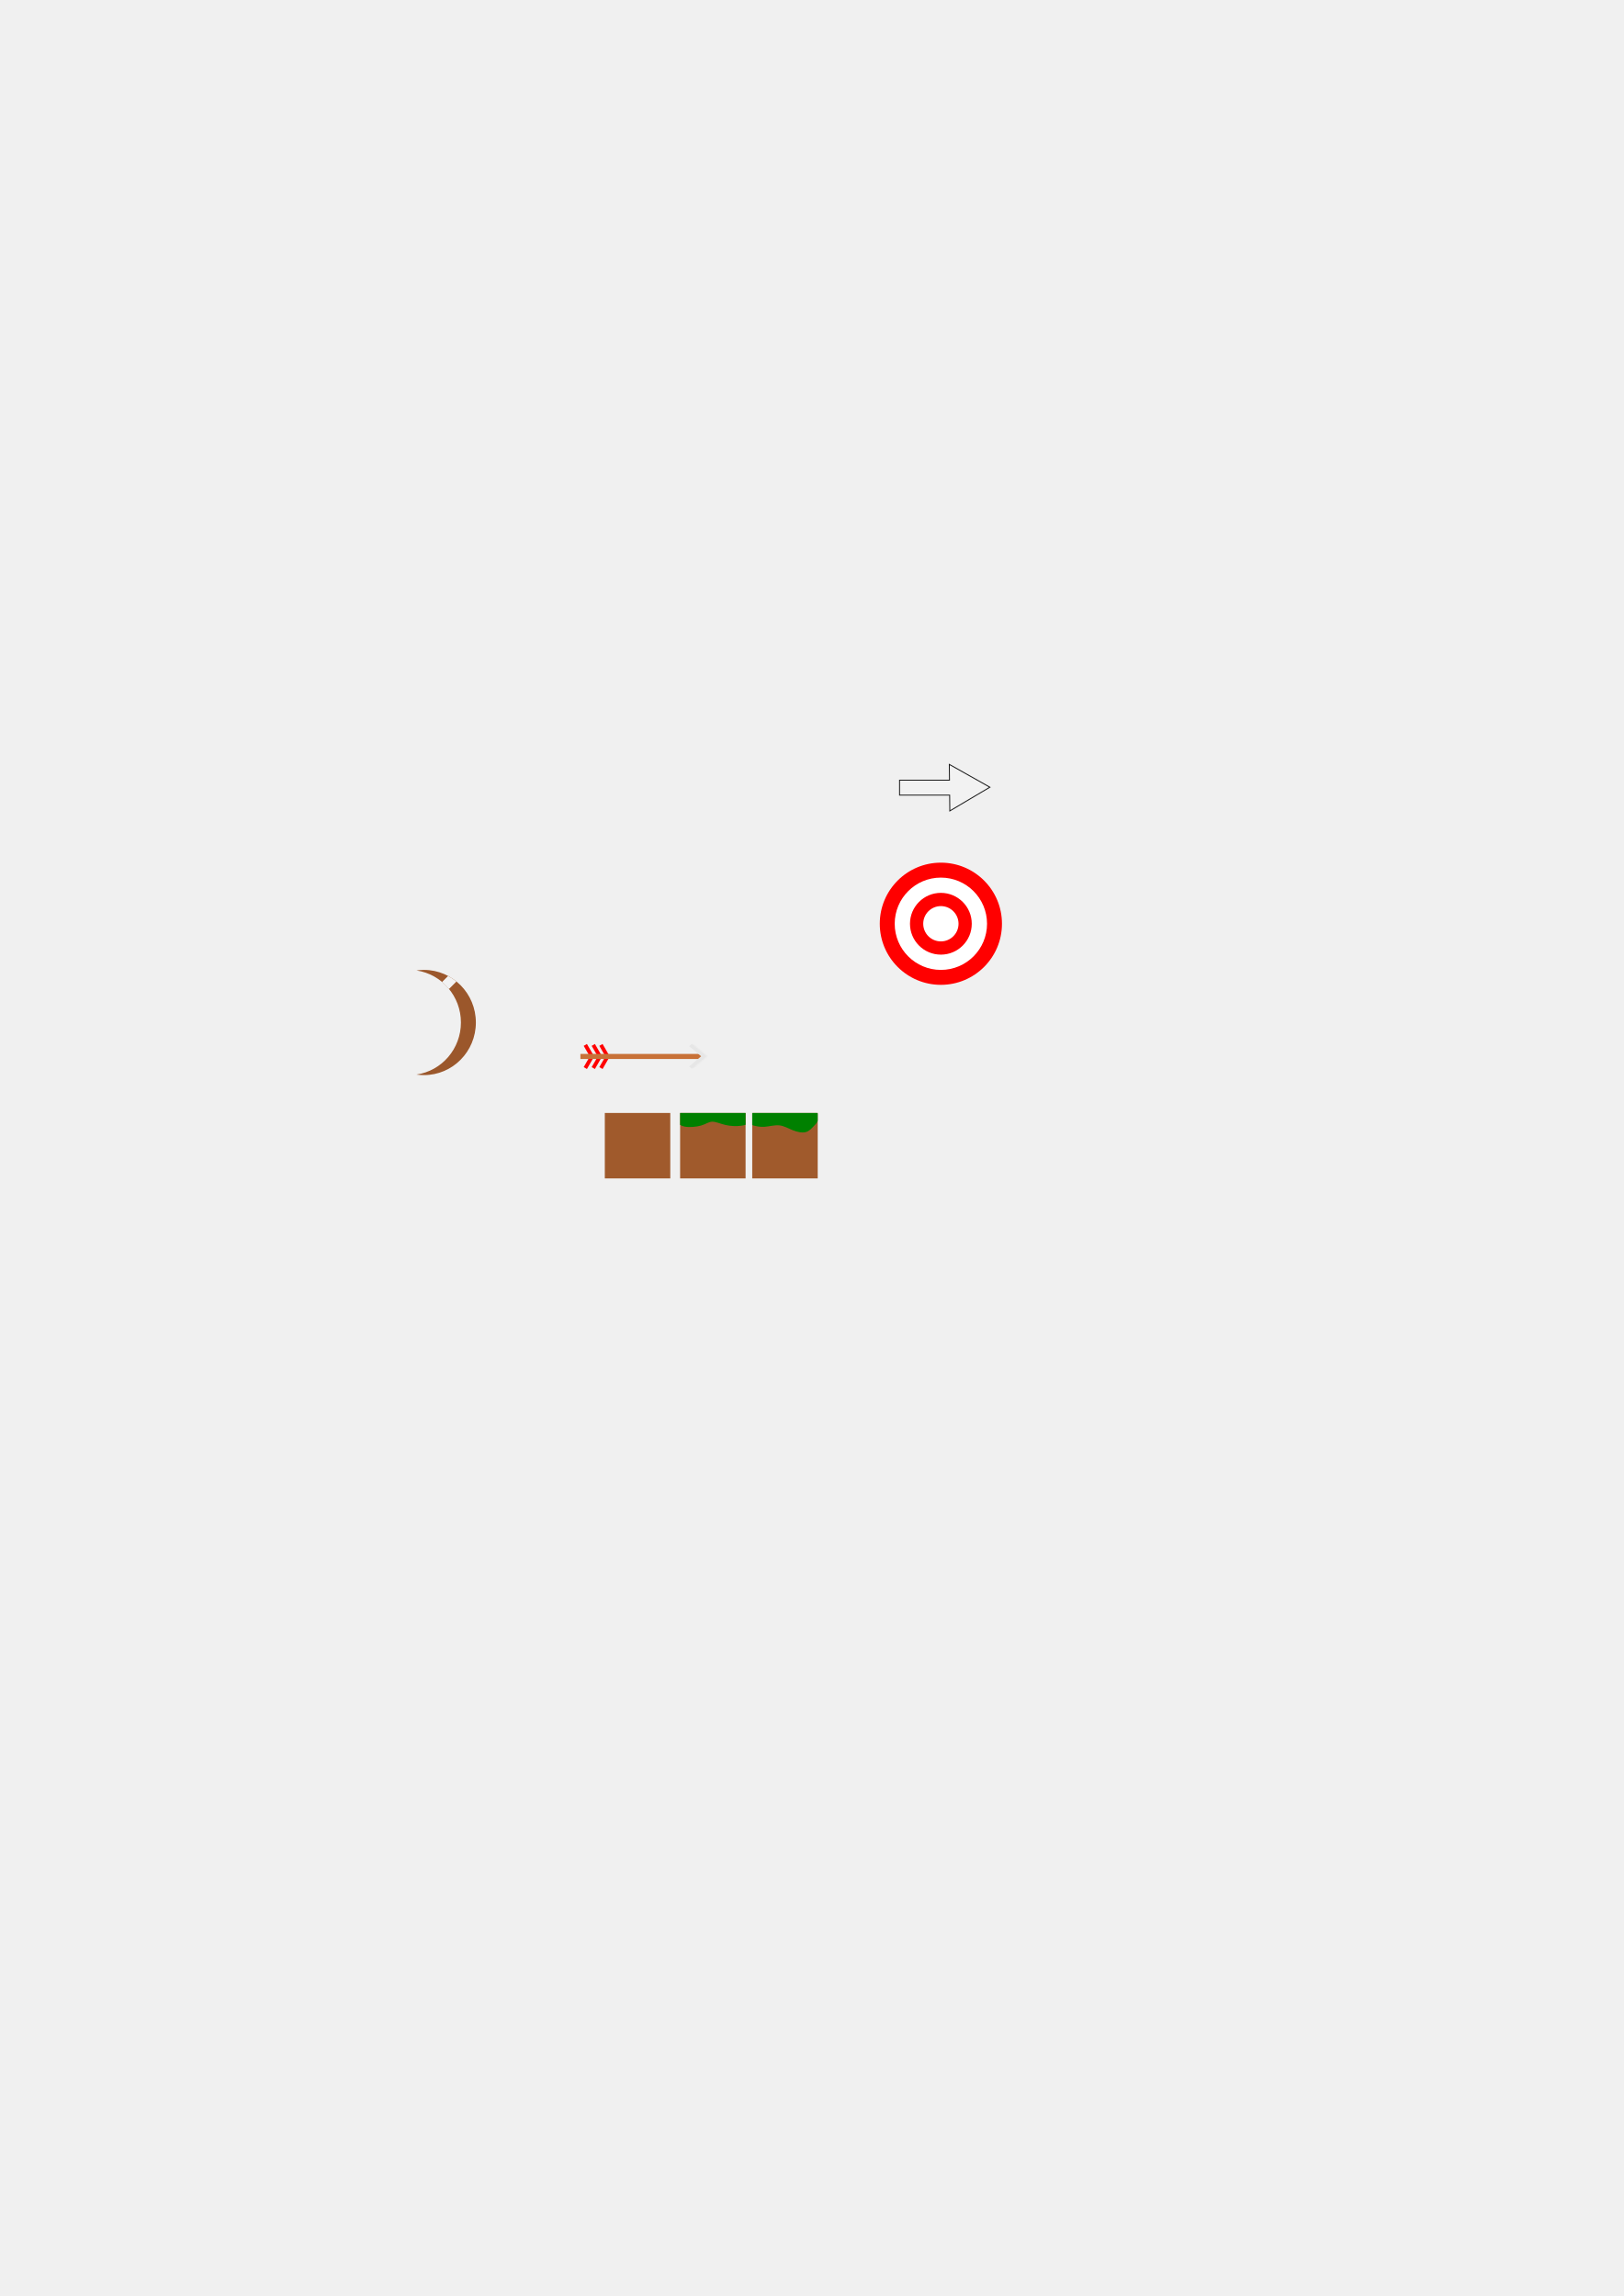
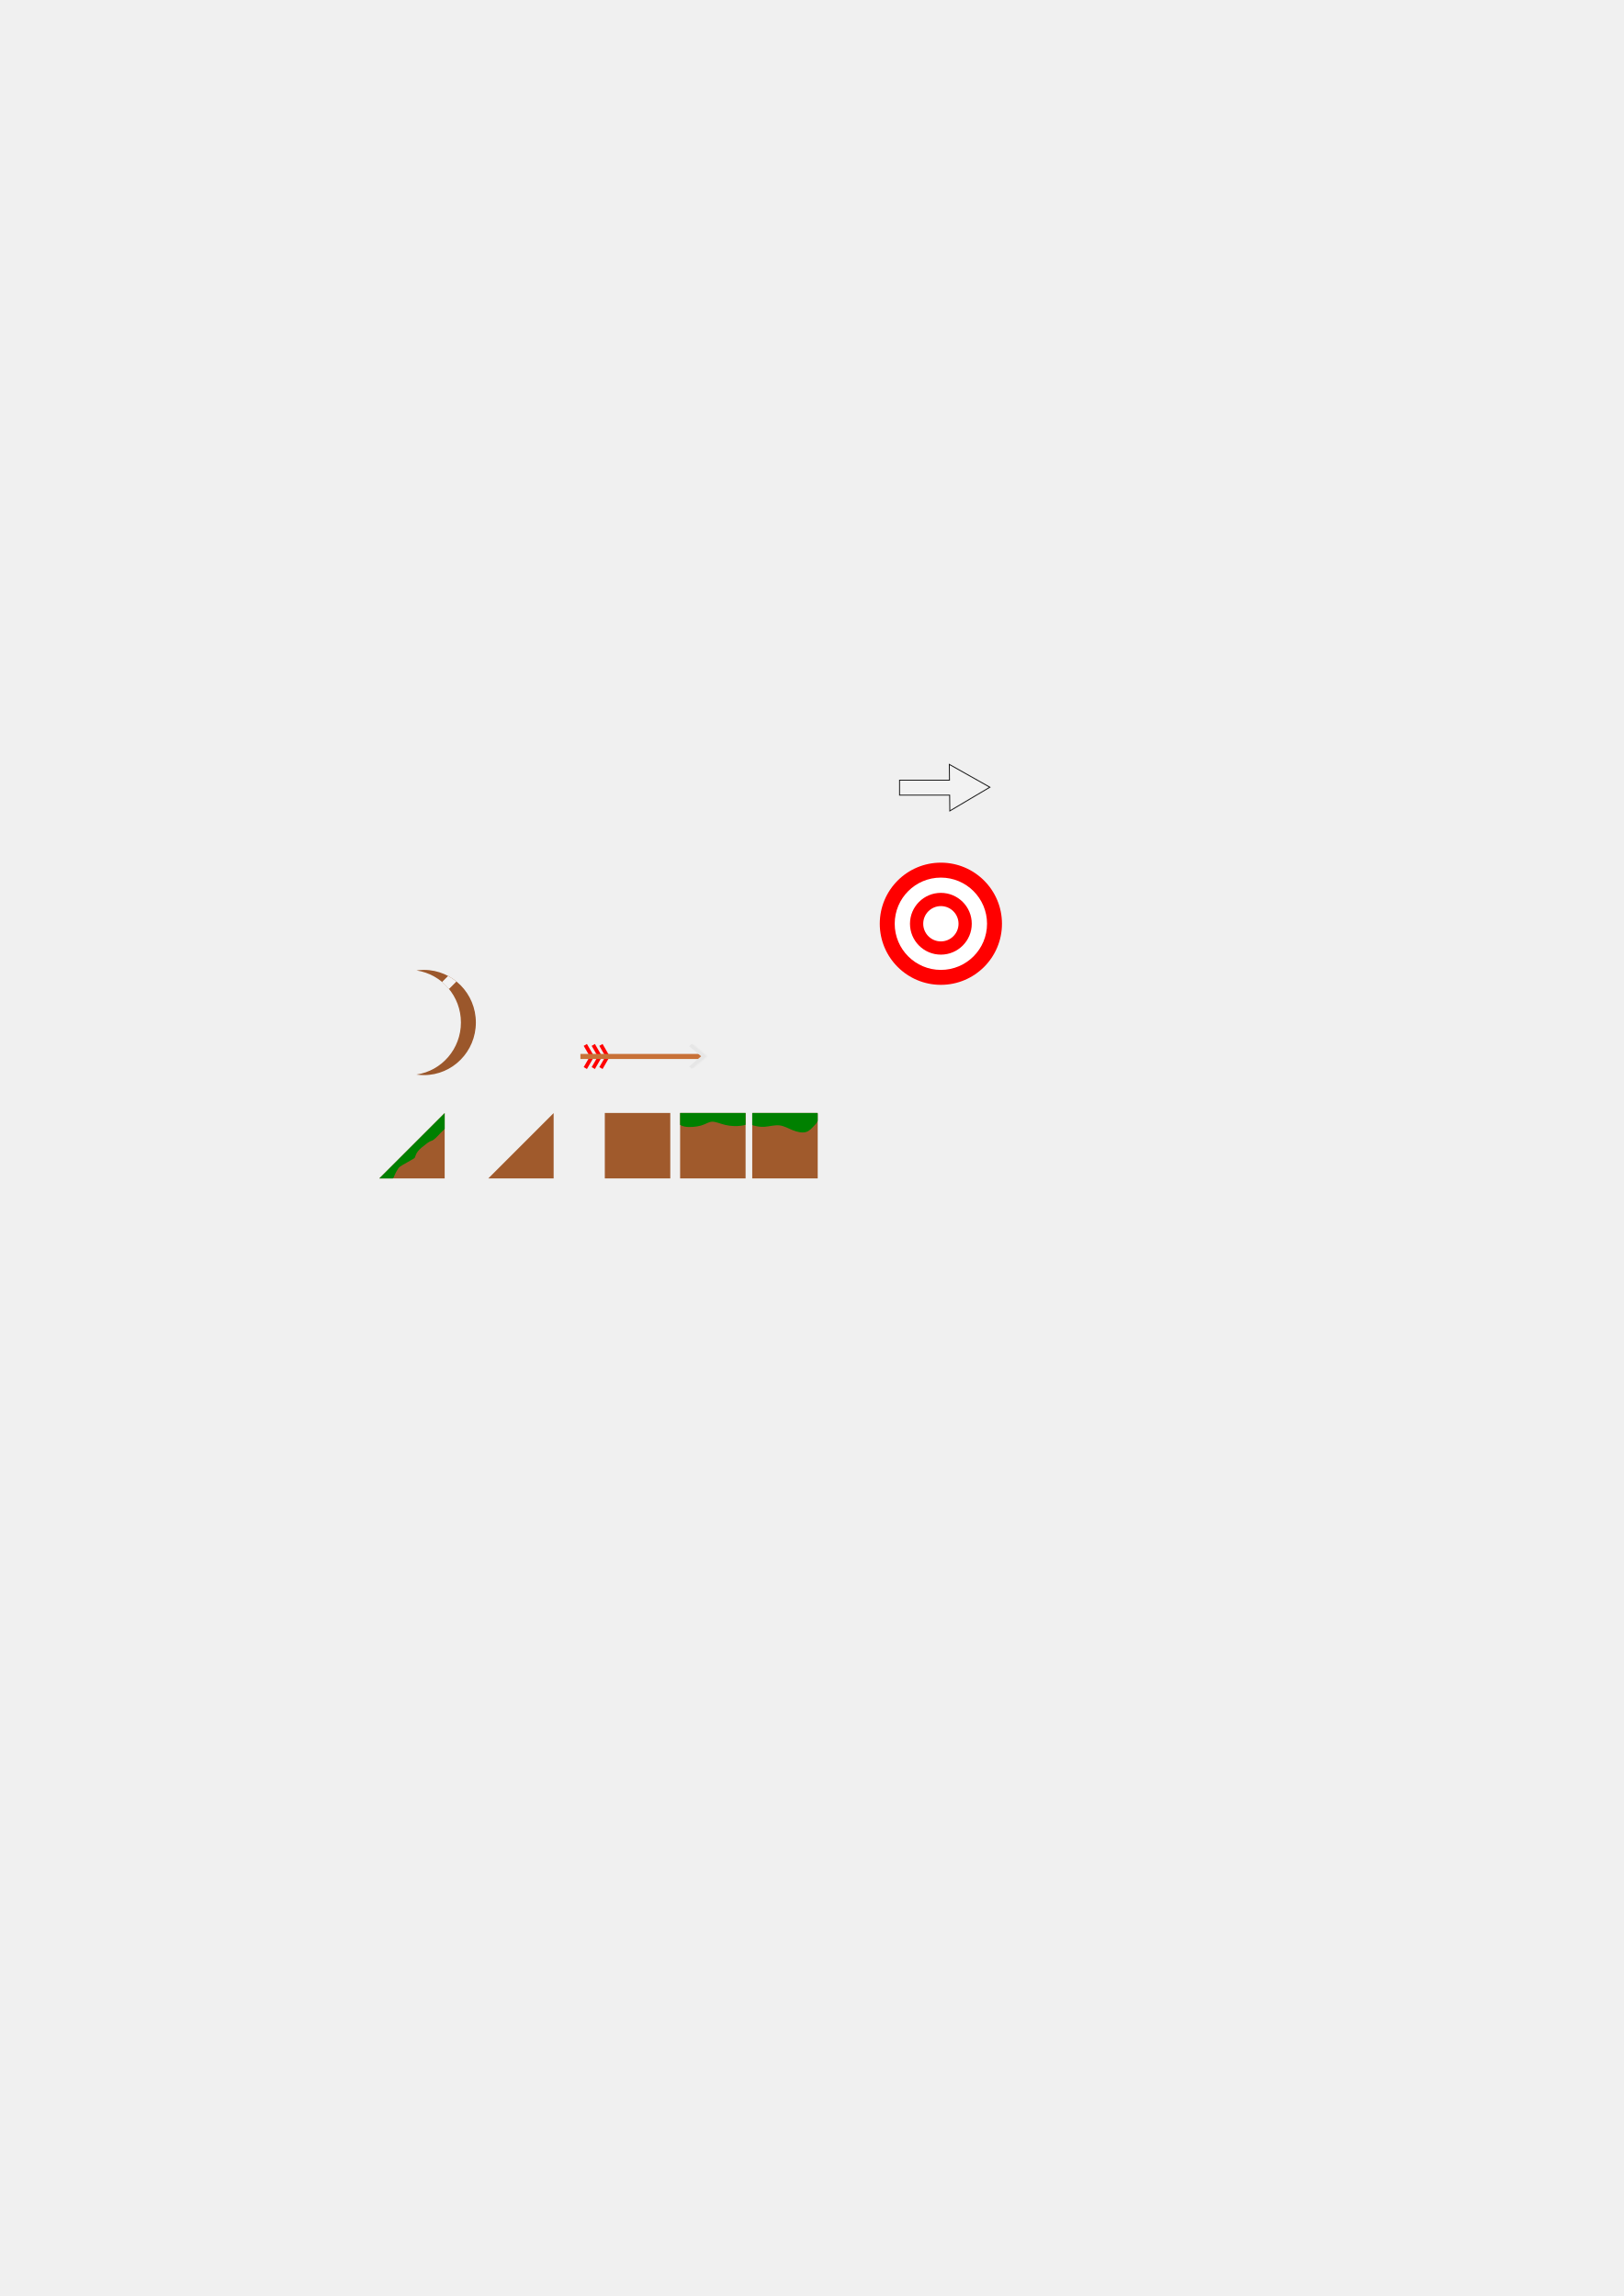
<svg xmlns="http://www.w3.org/2000/svg" width="210mm" height="297mm" viewBox="0 0 210 297" version="1.1" id="svg1">
  <defs id="defs1">
    </defs>
  <g id="layer1">
    <rect style="fill:#a05a2c;stroke-width:0.591" id="rect14" width="8.467" height="8.467" x="97.29" y="143.968" />
    <rect style="fill:#a05a2c;stroke-width:0.591" id="rect13" width="8.467" height="8.467" x="87.962" y="143.968" />
    <rect style="fill:none;stroke-width:0.353" id="rect9" width="16.933" height="8.467" x="74.871" y="132.421" />
    <g id="g9" transform="translate(-0.08734901,-0.02616502)">
      <path id="path8" style="fill:#ececec;stroke-width:0.098" d="m 89.786,135.055 -0.355,0.299 1.554,1.31 -1.554,1.31 0.355,0.299 1.909,-1.609 z" />
      <g id="g8" transform="matrix(0.2212588,0,0,-0.2212588,59.23386,167.7305)">
        <rect style="fill:#ff0000;stroke-width:0.265" id="rect6" width="2.195" height="7.814" x="-3.065" y="153.058" transform="rotate(-30)" />
        <rect style="fill:#ff0000;stroke-width:0.265" id="rect7" width="2.195" height="7.814" x="0.965" y="155.385" transform="rotate(-30)" />
        <rect style="fill:#ff0000;stroke-width:0.265" id="rect8" width="2.195" height="7.814" x="4.843" y="157.624" transform="rotate(-30)" />
      </g>
      <g id="g5" transform="matrix(0.2212588,0,0,0.2212588,59.23386,105.6453)">
        <rect style="fill:#ff0000;stroke-width:0.265" id="rect3" width="2.195" height="7.814" x="-3.065" y="153.058" transform="rotate(-30)" />
        <rect style="fill:#ff0000;stroke-width:0.265" id="rect4" width="2.195" height="7.814" x="0.965" y="155.385" transform="rotate(-30)" />
        <rect style="fill:#ff0000;stroke-width:0.265" id="rect5" width="2.195" height="7.814" x="4.843" y="157.624" transform="rotate(-30)" />
      </g>
      <rect style="fill:#c87137;stroke-width:0.064" id="rect1" width="15.839" height="0.655" x="75.154" y="136.358" />
      <path id="rect2" style="fill:#e6e6e6;stroke-width:0.098" d="m 89.568,135.055 -0.355,0.299 1.554,1.31 -1.554,1.31 0.355,0.299 1.909,-1.609 z" />
    </g>
    <rect style="fill:#a05a2c;stroke-width:0.591" id="rect10" width="8.467" height="8.467" x="78.223" y="143.968" />
    <path id="path10" style="fill:#9b572b;fill-opacity:1;stroke-width:0.265" d="m 54.829,125.462 a 6.716,6.804 0 0 0 -0.964,0.072 6.716,6.804 0 0 1 5.749,6.733 6.716,6.804 0 0 1 -5.751,6.733 6.716,6.804 0 0 0 0.966,0.071 6.716,6.804 0 0 0 6.717,-6.804 6.716,6.804 0 0 0 -6.717,-6.805 z" />
    <path id="rect11" style="fill:#f2f2f2;fill-opacity:1;stroke-width:0.265" d="M -48.288 130.248 L -49.398 130.248 A 6.716 6.804 45 0 1 -49.409 131.521 L -48.031 131.521 A 6.716 6.804 45 0 0 -48.288 130.248 z " transform="rotate(-45)" />
    <circle style="fill:#ff0000;stroke-width:0.265" id="path1" cx="121.687" cy="119.492" r="7.902" />
    <circle style="fill:#ffffff;stroke-width:0.2" id="circle1" cx="121.687" cy="119.492" r="5.97" />
    <circle style="fill:#ff0000;fill-opacity:1;stroke-width:0.134" id="circle2" cx="121.687" cy="119.492" r="3.995" />
    <circle style="fill:#ffffff;fill-opacity:1;stroke-width:0.076" id="circle3" cx="121.687" cy="119.492" r="2.283" />
    <path id="path2" style="fill:#f2f2f2;stroke:#1a1a1a;stroke-width:0.121" d="m 122.778,98.877 0.022,2.045 h -6.456 v 1.93 h 6.477 l 0.022,2.044 2.59,-1.534 2.59,-1.533 -2.623,-1.476 z" />
    <path id="rect12" style="fill:#008000;fill-opacity:1;stroke-width:0.591" d="m 97.332,143.968 c -0.014,0.017 -0.029,0.033 -0.042,0.05 v 1.508 c 0.04,0.032 0.096,0.047 0.255,0.087 0.248,0.062 0.745,0.186 1.337,0.146 0.592,-0.041 1.288,-0.249 1.905,-0.187 0.617,0.062 1.155,0.393 1.739,0.626 0.585,0.233 1.216,0.368 1.687,0.243 0.471,-0.124 0.781,-0.507 1.014,-0.75 0.233,-0.243 0.388,-0.347 0.528,-0.714 3.7e-4,-9.6e-4 6.7e-4,-0.002 0.001,-0.003 v -0.928 c -0.016,-0.027 -0.034,-0.053 -0.055,-0.078 z" />
    <path id="path12" style="fill:#008000;stroke:none;stroke-width:0.265" d="m 87.962,143.968 v 1.536 c 0.141,0.091 0.322,0.173 0.56,0.223 0.59,0.124 1.521,0.052 2.157,-0.134 0.636,-0.186 0.978,-0.486 1.438,-0.497 0.46,-0.01 1.039,0.269 1.702,0.424 0.662,0.155 1.407,0.186 2.028,0.103 0.211,-0.028 0.407,-0.071 0.581,-0.127 v -1.529 z" />
+     <path id="path16" style="fill:#a05a2c;stroke-width:0.591" d="M 71.604 143.985 L 63.155 152.435 L 71.604 152.435 L 71.604 143.985 z " />
+     <path id="path17" style="fill:#a05a2c;stroke-width:0.591" d="m 57.511,143.985 -8.449,8.45 h 8.449 z" />
+     <path id="path18" style="fill:#008000;fill-opacity:1;stroke:none;stroke-width:0.1;stroke-dasharray:none;stroke-opacity:1" d="m 57.511,143.985 -8.449,8.45 h 1.743 c 0.065,-0.065 0.114,-0.126 0.133,-0.179 0.124,-0.341 0.497,-1.118 0.776,-1.335 0.279,-0.217 1.831,-1.024 1.924,-1.148 0.093,-0.124 0.093,-0.683 0.9,-1.335 0.518,-0.419 0.932,-0.776 1.273,-0.869 0.341,-0.093 0.807,-0.621 1.18,-1.024 0.118,-0.127 0.312,-0.318 0.52,-0.517 z" />
  </g>
</svg>
